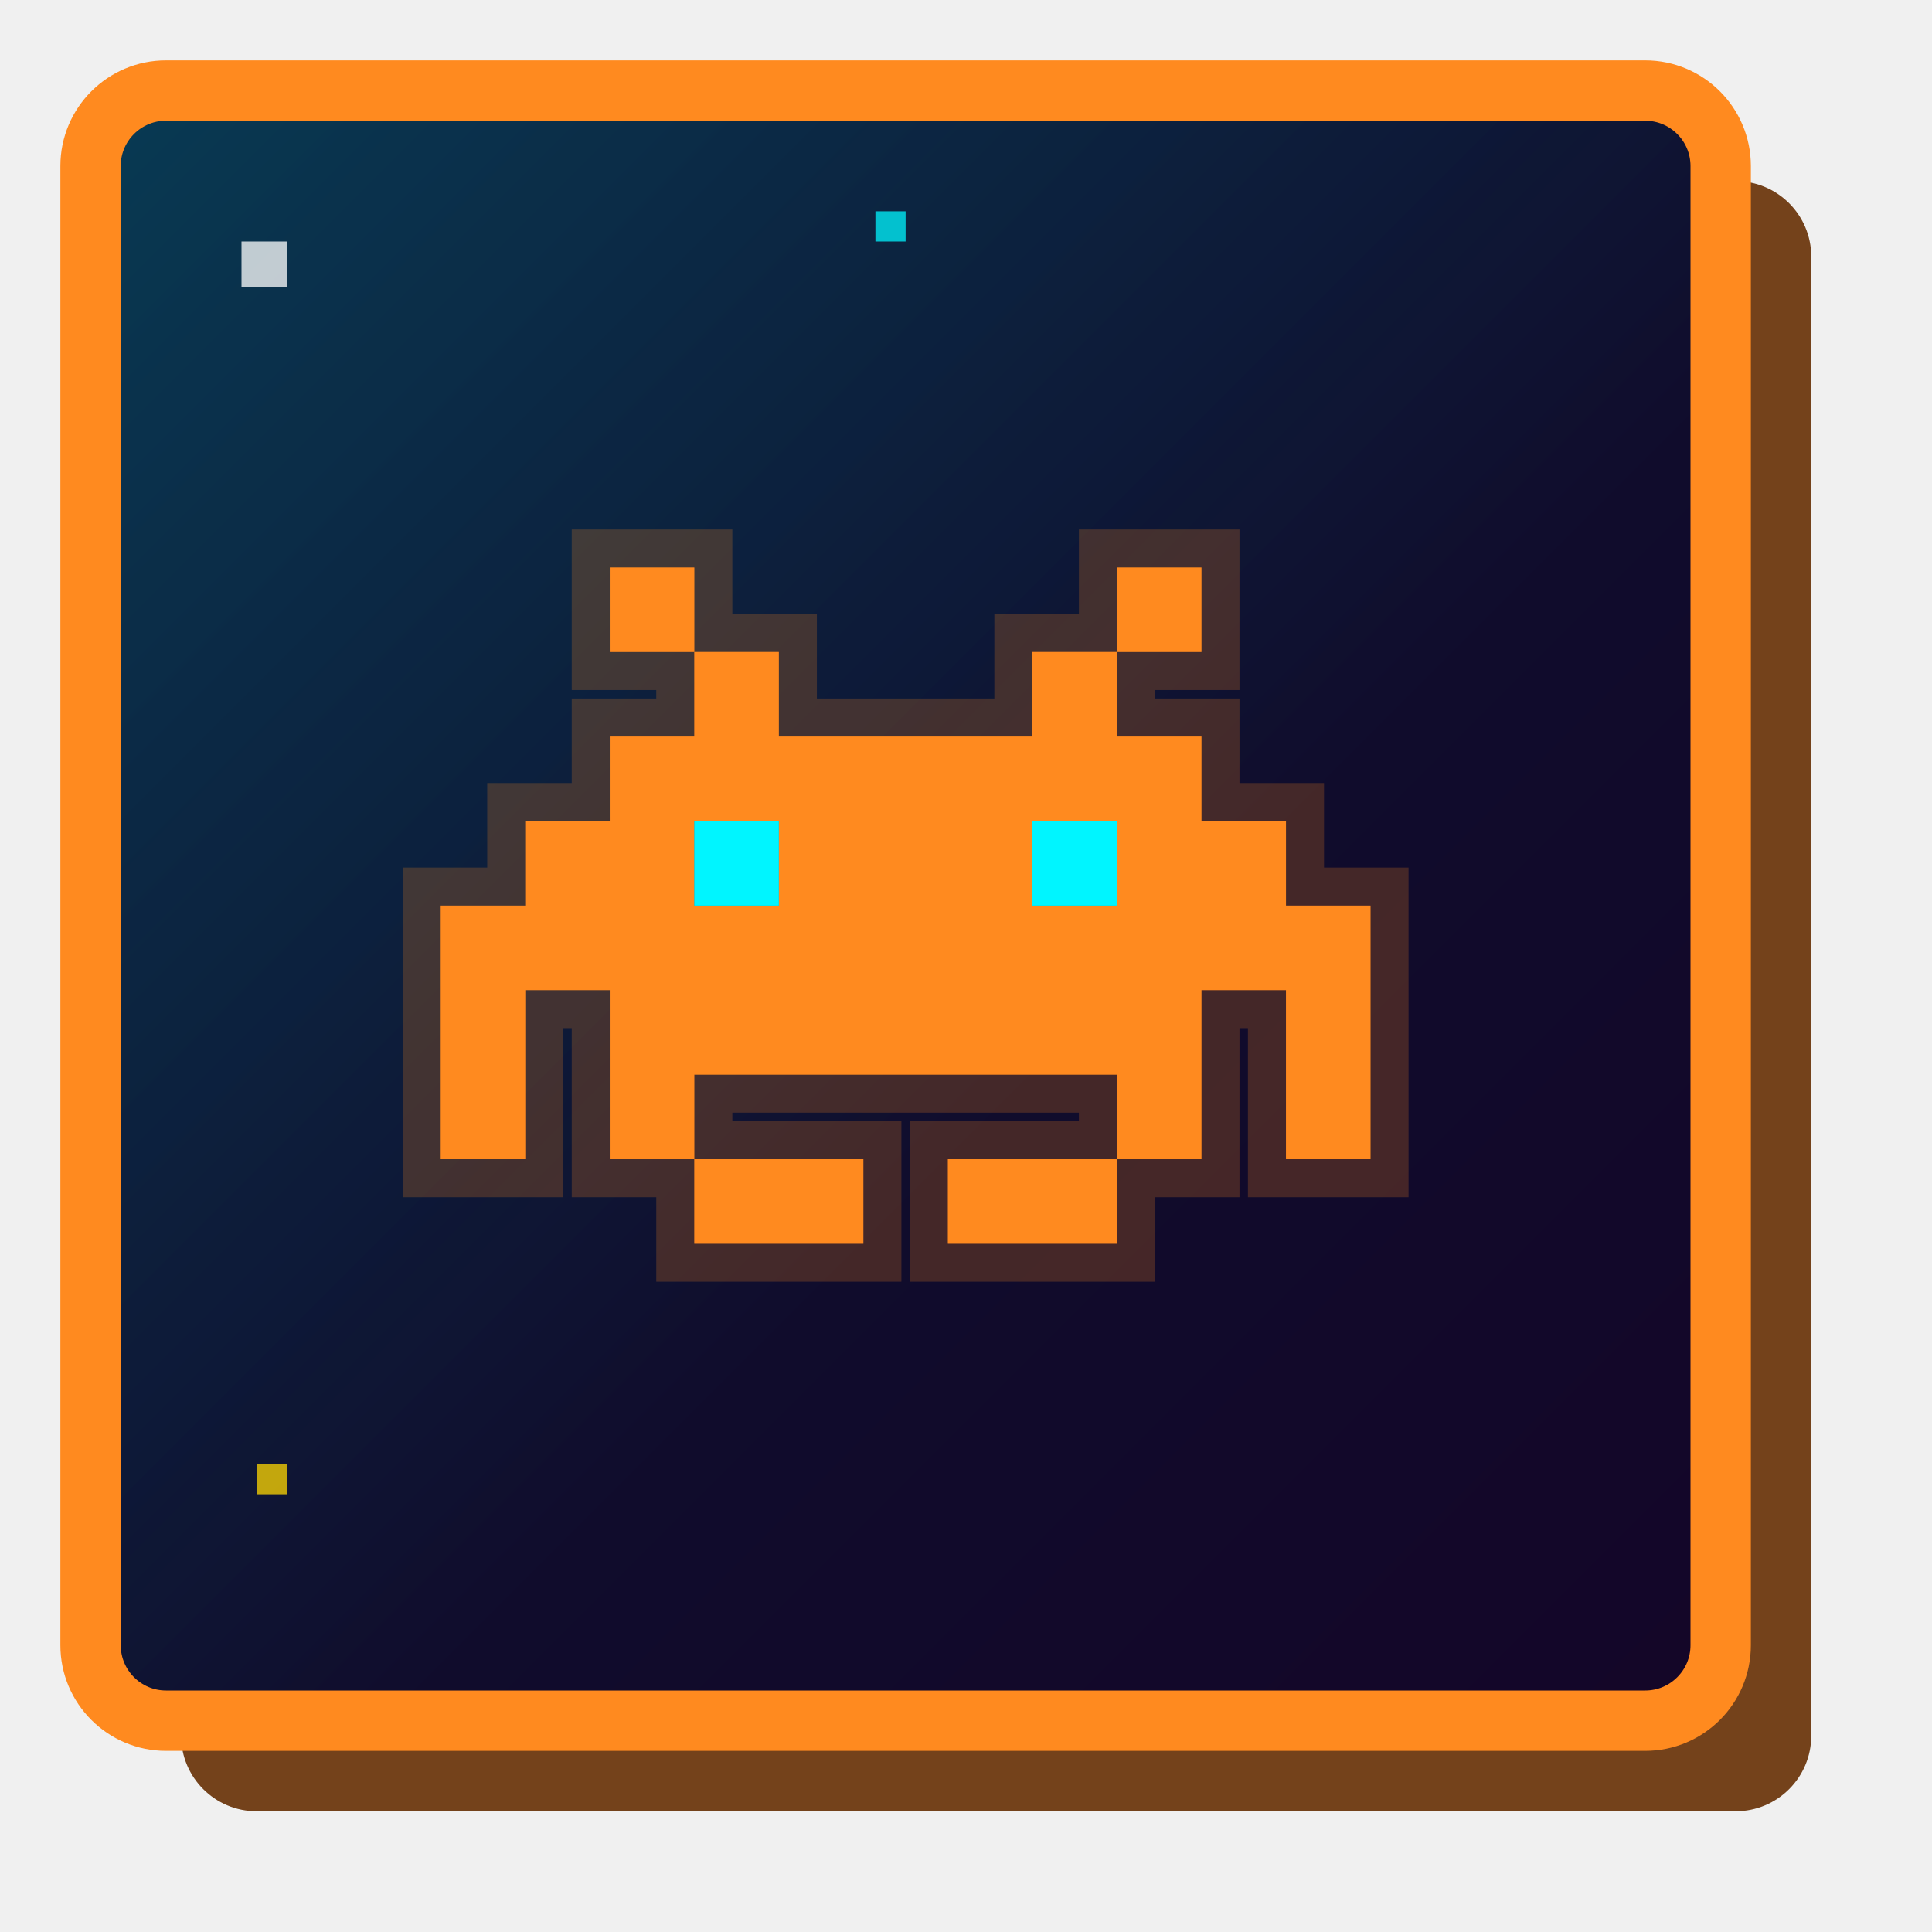
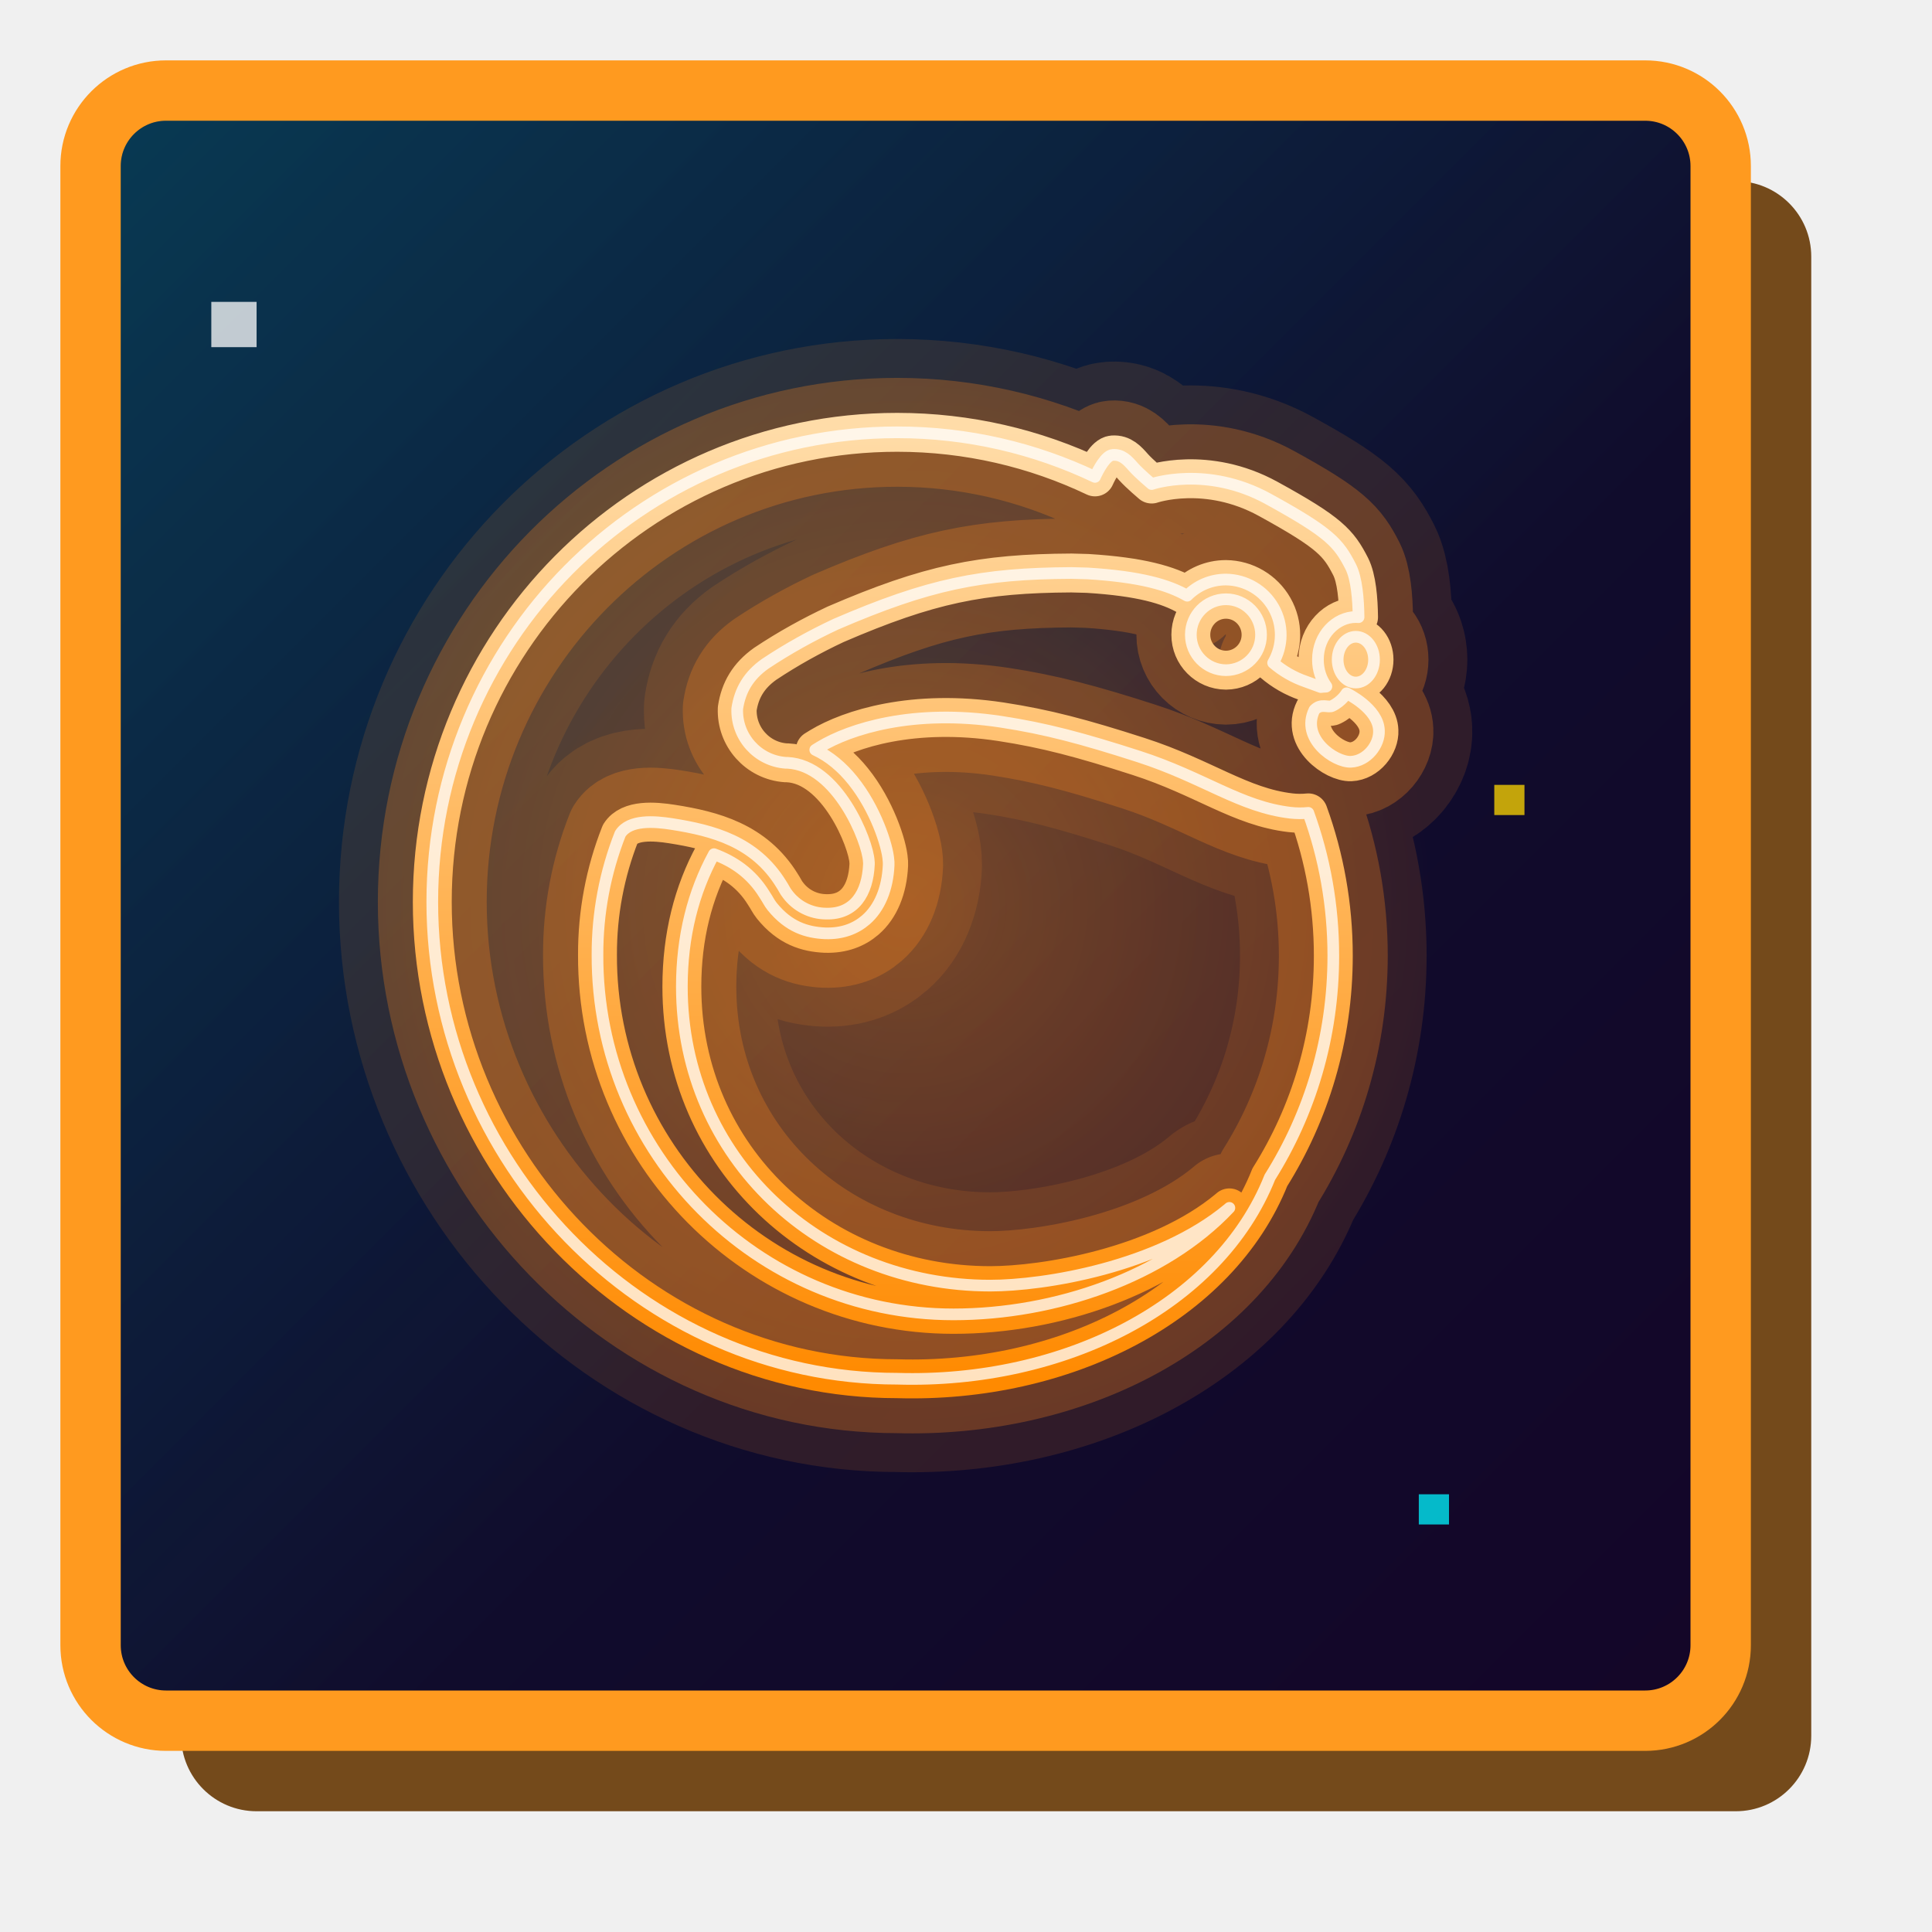
<svg xmlns="http://www.w3.org/2000/svg" width="128" height="128" viewBox="0 0 128 128">
  <defs>
    <linearGradient id="bg" x1="0" y1="0" x2="1" y2="1">
      <stop offset="0" stop-color="#0a1632" />
      <stop offset="1" stop-color="#140528" />
    </linearGradient>
    <linearGradient id="bg2" x1="0" y1="0" x2="1" y2="1">
      <stop offset="0" stop-color="#0d2b5e" />
      <stop offset="1" stop-color="#1e0a40" />
    </linearGradient>
    <linearGradient id="sh" x1="0" y1="0" x2="1" y2="1">
      <stop offset="0" stop-color="#00f5ff" stop-opacity=".16" />
      <stop offset=".6" stop-color="#00f5ff" stop-opacity="0" />
    </linearGradient>
+     <linearGradient id="go" x1="0" y1="0" x2="0" y2="1">
+       <stop offset="0" stop-color="#ffdca8" />
+       <stop offset="1" stop-color="#ff8a00" />
+     </linearGradient>
+     <radialGradient id="amb">
+       <stop offset="0" stop-color="#ff8a1f" stop-opacity="0.26" />
+       <stop offset=".6" stop-color="#ff8a1f" stop-opacity="0.091" />
+       <stop offset="1" stop-color="#ff8a1f" stop-opacity="0" />
+     </radialGradient>
  </defs>
-   <rect x="12" y="12" width="108" height="108" rx="5" fill="#74421b" />
-   <rect x="6" y="6" width="108" height="108" rx="5" fill="url(#bg)" stroke="#ff8a1f" stroke-width="4" />
+   <rect x="12" y="12" width="108" height="108" rx="5" fill="#744a1b" />
+   <rect x="6" y="6" width="108" height="108" rx="5" fill="url(#bg)" stroke="#ff9a1f" stroke-width="4" />
  <rect x="8" y="8" width="104" height="104" rx="3" fill="url(#sh)" />
-   <rect x="16" y="16" width="3" height="3" fill="#ffffff" fill-opacity=".75" />
-   <rect x="58" y="14" width="2" height="2" fill="#00f5ff" fill-opacity=".75" />
-   <rect x="17" y="97" width="2" height="2" fill="#ffd700" fill-opacity=".75" />
+   <rect x="99" y="52" width="2" height="2" fill="#ffd700" fill-opacity=".75" />
+   <rect x="14" y="20" width="3" height="3" fill="#ffffff" fill-opacity=".75" />
+   <rect x="94" y="99" width="2" height="2" fill="#00f5ff" fill-opacity=".75" />
  <g transform="translate(24.16 24.16) scale(1.12)">
-     <path d="M14.5 12h5v5h-5zM44.5 12h5v5h-5zM19.5 17h5v5h-5zM39.5 17h5v5h-5zM14.5 22h5v5h-5zM19.5 22h5v5h-5zM24.5 22h5v5h-5zM29.5 22h5v5h-5zM34.5 22h5v5h-5zM39.5 22h5v5h-5zM44.5 22h5v5h-5zM9.5 27h5v5h-5zM14.5 27h5v5h-5zM24.5 27h5v5h-5zM29.5 27h5v5h-5zM34.5 27h5v5h-5zM44.5 27h5v5h-5zM49.5 27h5v5h-5zM4.5 32h5v5h-5zM9.5 32h5v5h-5zM14.5 32h5v5h-5zM19.5 32h5v5h-5zM24.5 32h5v5h-5zM29.5 32h5v5h-5zM34.5 32h5v5h-5zM39.5 32h5v5h-5zM44.5 32h5v5h-5zM49.5 32h5v5h-5zM54.5 32h5v5h-5zM4.5 37h5v5h-5zM14.5 37h5v5h-5zM19.5 37h5v5h-5zM24.5 37h5v5h-5zM29.5 37h5v5h-5zM34.5 37h5v5h-5zM39.5 37h5v5h-5zM44.5 37h5v5h-5zM54.5 37h5v5h-5zM4.5 42h5v5h-5zM14.5 42h5v5h-5zM44.5 42h5v5h-5zM54.5 42h5v5h-5zM19.5 47h5v5h-5zM24.5 47h5v5h-5zM34.5 47h5v5h-5zM39.5 47h5v5h-5z" fill="#ff8a1f" fill-opacity=".3" stroke="#ff8a1f" stroke-opacity=".22" stroke-width="4.5" />
-     <path d="M19.5 27h5v5h-5zM39.5 27h5v5h-5z" fill="#00f5ff" fill-opacity=".3" stroke="#00f5ff" stroke-opacity=".22" stroke-width="4.5" />
-     <path d="M14.5 12h5v5h-5zM44.5 12h5v5h-5zM19.5 17h5v5h-5zM39.5 17h5v5h-5zM14.5 22h5v5h-5zM19.5 22h5v5h-5zM24.5 22h5v5h-5zM29.5 22h5v5h-5zM34.5 22h5v5h-5zM39.5 22h5v5h-5zM44.5 22h5v5h-5zM9.5 27h5v5h-5zM14.5 27h5v5h-5zM24.5 27h5v5h-5zM29.5 27h5v5h-5zM34.5 27h5v5h-5zM44.5 27h5v5h-5zM49.5 27h5v5h-5zM4.5 32h5v5h-5zM9.5 32h5v5h-5zM14.5 32h5v5h-5zM19.5 32h5v5h-5zM24.5 32h5v5h-5zM29.5 32h5v5h-5zM34.5 32h5v5h-5zM39.5 32h5v5h-5zM44.5 32h5v5h-5zM49.5 32h5v5h-5zM54.5 32h5v5h-5zM4.5 37h5v5h-5zM14.5 37h5v5h-5zM19.5 37h5v5h-5zM24.5 37h5v5h-5zM29.5 37h5v5h-5zM34.5 37h5v5h-5zM39.5 37h5v5h-5zM44.5 37h5v5h-5zM54.5 37h5v5h-5zM4.5 42h5v5h-5zM14.5 42h5v5h-5zM44.5 42h5v5h-5zM54.5 42h5v5h-5zM19.5 47h5v5h-5zM24.5 47h5v5h-5zM34.5 47h5v5h-5zM39.5 47h5v5h-5z" fill="#ff8a1f" />
-     <path d="M19.5 27h5v5h-5zM39.5 27h5v5h-5z" fill="#00f5ff" />
+     <circle cx="32" cy="32" r="31" fill="url(#amb)" />
+     <g transform="translate(4.000 4.000) scale(2.3334)">
+       <path d="M21.231 18.89L21.232 18.888C19.939 22.131 16.014 24.12 11.785 23.993C5.3 23.993 0 18.48 0 11.906C0 5.332 5.276 0.001 11.785 0.001C13.578 0.001 15.278 0.407 16.8 1.131C16.881 0.954 17.071 0.587 17.251 0.574C17.489 0.557 17.625 0.711 17.777 0.883C17.931 1.055 18.237 1.312 18.237 1.312C18.237 1.312 19.63 0.831 21.192 1.689C22.755 2.547 22.975 2.805 23.282 3.405C23.434 3.706 23.477 4.234 23.482 4.687C23.459 4.685 23.435 4.684 23.412 4.684C22.916 4.684 22.452 5.139 22.452 5.764C22.452 6.027 22.534 6.26 22.667 6.442L22.657 6.449C22.613 6.45 22.569 6.454 22.525 6.459C22.396 6.41 22.266 6.363 22.136 6.317C21.835 6.213 21.557 6.052 21.316 5.845C21.569 5.413 21.574 4.88 21.327 4.444C21.08 4.009 20.62 3.738 20.12 3.733C19.737 3.733 19.39 3.889 19.138 4.143C18.666 3.872 17.964 3.661 16.611 3.578L16.204 3.567C13.922 3.579 12.593 3.846 10.225 4.868C9.622 5.151 9.019 5.483 8.44 5.869C8.017 6.169 7.801 6.539 7.731 7.006C7.704 7.72 8.248 8.328 8.961 8.379L9.003 8.379C10.273 8.439 11.042 10.369 11.066 10.876C11.07 10.926 11.07 10.899 11.069 10.956C11.037 11.683 10.699 12.223 9.981 12.202C9.596 12.199 9.235 12.016 9.005 11.708C8.942 11.631 8.902 11.536 8.846 11.454C8.18 10.373 7.114 10.094 6.075 9.931C5.637 9.863 5.002 9.809 4.765 10.181C4.38 11.156 4.185 12.196 4.188 13.244C4.168 18.28 8.229 22.362 13.214 22.362C15.789 22.362 18.563 21.41 20.207 19.662L20.172 19.692C18.4 21.165 15.512 21.633 14.145 21.633C9.843 21.633 6.327 18.401 6.327 14.055C6.327 12.779 6.615 11.659 7.141 10.695C7.636 10.878 8.088 11.178 8.421 11.717C8.425 11.724 8.429 11.731 8.434 11.738C8.498 11.83 8.545 11.935 8.616 12.022C9.04 12.546 9.497 12.68 9.958 12.702L9.968 12.702C10.398 12.715 10.736 12.582 10.992 12.36C11.339 12.06 11.542 11.57 11.569 10.978L11.569 10.964C11.571 10.879 11.569 10.911 11.565 10.852C11.541 10.476 11.232 9.534 10.659 8.825C10.393 8.494 10.072 8.218 9.709 8.051L9.829 7.977C10.585 7.52 12.193 7 14.421 7.339C15.551 7.512 16.476 7.758 17.904 8.218C19.561 8.752 20.483 9.497 21.758 9.645C21.908 9.662 22.059 9.663 22.208 9.648C22.618 10.777 22.842 11.998 22.842 13.269C22.842 15.337 22.252 17.264 21.231 18.889L21.231 18.89Z M23.178 6.616C23.178 6.616 23.063 6.817 22.814 6.938C22.711 6.988 22.532 6.863 22.364 7.038C22.005 7.764 22.88 8.37 23.287 8.353C23.695 8.336 24.017 7.921 23.999 7.56C23.982 7.002 23.179 6.616 23.179 6.616L23.178 6.616Z M23.412 5.184C23.667 5.184 23.874 5.444 23.874 5.764C23.874 6.084 23.667 6.344 23.412 6.344C23.158 6.344 22.952 6.084 22.952 5.764C22.952 5.444 23.158 5.184 23.412 5.184Z M20.12 4.233C20.612 4.233 21.01 4.636 21.01 5.133C21.012 5.627 20.614 6.028 20.12 6.031C19.626 6.028 19.228 5.626 19.23 5.132C19.23 4.636 19.629 4.233 20.12 4.233Z" fill="#ff8a1f" fill-opacity="0.24" />
+       <path d="M21.231 18.89L21.232 18.888C19.939 22.131 16.014 24.12 11.785 23.993C5.3 23.993 0 18.48 0 11.906C0 5.332 5.276 0.001 11.785 0.001C13.578 0.001 15.278 0.407 16.8 1.131C16.881 0.954 17.071 0.587 17.251 0.574C17.489 0.557 17.625 0.711 17.777 0.883C17.931 1.055 18.237 1.312 18.237 1.312C18.237 1.312 19.63 0.831 21.192 1.689C22.755 2.547 22.975 2.805 23.282 3.405C23.434 3.706 23.477 4.234 23.482 4.687C23.459 4.685 23.435 4.684 23.412 4.684C22.916 4.684 22.452 5.139 22.452 5.764C22.452 6.027 22.534 6.26 22.667 6.442L22.657 6.449C22.613 6.45 22.569 6.454 22.525 6.459C22.396 6.41 22.266 6.363 22.136 6.317C21.835 6.213 21.557 6.052 21.316 5.845C21.569 5.413 21.574 4.88 21.327 4.444C21.08 4.009 20.62 3.738 20.12 3.733C19.737 3.733 19.39 3.889 19.138 4.143C18.666 3.872 17.964 3.661 16.611 3.578L16.204 3.567C13.922 3.579 12.593 3.846 10.225 4.868C9.622 5.151 9.019 5.483 8.44 5.869C8.017 6.169 7.801 6.539 7.731 7.006C7.704 7.72 8.248 8.328 8.961 8.379L9.003 8.379C10.273 8.439 11.042 10.369 11.066 10.876C11.07 10.926 11.07 10.899 11.069 10.956C11.037 11.683 10.699 12.223 9.981 12.202C9.596 12.199 9.235 12.016 9.005 11.708C8.942 11.631 8.902 11.536 8.846 11.454C8.18 10.373 7.114 10.094 6.075 9.931C5.637 9.863 5.002 9.809 4.765 10.181C4.38 11.156 4.185 12.196 4.188 13.244C4.168 18.28 8.229 22.362 13.214 22.362C15.789 22.362 18.563 21.41 20.207 19.662L20.172 19.692C18.4 21.165 15.512 21.633 14.145 21.633C9.843 21.633 6.327 18.401 6.327 14.055C6.327 12.779 6.615 11.659 7.141 10.695C7.636 10.878 8.088 11.178 8.421 11.717C8.425 11.724 8.429 11.731 8.434 11.738C8.498 11.83 8.545 11.935 8.616 12.022C9.04 12.546 9.497 12.68 9.958 12.702L9.968 12.702C10.398 12.715 10.736 12.582 10.992 12.36C11.339 12.06 11.542 11.57 11.569 10.978L11.569 10.964C11.571 10.879 11.569 10.911 11.565 10.852C11.541 10.476 11.232 9.534 10.659 8.825C10.393 8.494 10.072 8.218 9.709 8.051L9.829 7.977C10.585 7.52 12.193 7 14.421 7.339C15.551 7.512 16.476 7.758 17.904 8.218C19.561 8.752 20.483 9.497 21.758 9.645C21.908 9.662 22.059 9.663 22.208 9.648C22.618 10.777 22.842 11.998 22.842 13.269C22.842 15.337 22.252 17.264 21.231 18.889L21.231 18.89Z M23.178 6.616C23.178 6.616 23.063 6.817 22.814 6.938C22.711 6.988 22.532 6.863 22.364 7.038C22.005 7.764 22.88 8.37 23.287 8.353C23.695 8.336 24.017 7.921 23.999 7.56C23.982 7.002 23.179 6.616 23.179 6.616L23.178 6.616Z M23.412 5.184C23.667 5.184 23.874 5.444 23.874 5.764C23.874 6.084 23.667 6.344 23.412 6.344C23.158 6.344 22.952 6.084 22.952 5.764C22.952 5.444 23.158 5.184 23.412 5.184Z M20.12 4.233C20.612 4.233 21.01 4.636 21.01 5.133C21.012 5.627 20.614 6.028 20.12 6.031C19.626 6.028 19.228 5.626 19.23 5.132C19.23 4.636 19.629 4.233 20.12 4.233Z" fill="none" stroke="#ff8a1f" stroke-opacity=".13" stroke-width="4.731" stroke-linejoin="round" stroke-linecap="round" />
+       <path d="M21.231 18.89L21.232 18.888C19.939 22.131 16.014 24.12 11.785 23.993C5.3 23.993 0 18.48 0 11.906C0 5.332 5.276 0.001 11.785 0.001C13.578 0.001 15.278 0.407 16.8 1.131C16.881 0.954 17.071 0.587 17.251 0.574C17.489 0.557 17.625 0.711 17.777 0.883C17.931 1.055 18.237 1.312 18.237 1.312C18.237 1.312 19.63 0.831 21.192 1.689C22.755 2.547 22.975 2.805 23.282 3.405C23.434 3.706 23.477 4.234 23.482 4.687C23.459 4.685 23.435 4.684 23.412 4.684C22.916 4.684 22.452 5.139 22.452 5.764C22.452 6.027 22.534 6.26 22.667 6.442L22.657 6.449C22.613 6.45 22.569 6.454 22.525 6.459C22.396 6.41 22.266 6.363 22.136 6.317C21.835 6.213 21.557 6.052 21.316 5.845C21.569 5.413 21.574 4.88 21.327 4.444C21.08 4.009 20.62 3.738 20.12 3.733C19.737 3.733 19.39 3.889 19.138 4.143C18.666 3.872 17.964 3.661 16.611 3.578L16.204 3.567C13.922 3.579 12.593 3.846 10.225 4.868C9.622 5.151 9.019 5.483 8.44 5.869C8.017 6.169 7.801 6.539 7.731 7.006C7.704 7.72 8.248 8.328 8.961 8.379L9.003 8.379C10.273 8.439 11.042 10.369 11.066 10.876C11.07 10.926 11.07 10.899 11.069 10.956C11.037 11.683 10.699 12.223 9.981 12.202C9.596 12.199 9.235 12.016 9.005 11.708C8.942 11.631 8.902 11.536 8.846 11.454C8.18 10.373 7.114 10.094 6.075 9.931C5.637 9.863 5.002 9.809 4.765 10.181C4.38 11.156 4.185 12.196 4.188 13.244C4.168 18.28 8.229 22.362 13.214 22.362C15.789 22.362 18.563 21.41 20.207 19.662L20.172 19.692C18.4 21.165 15.512 21.633 14.145 21.633C9.843 21.633 6.327 18.401 6.327 14.055C6.327 12.779 6.615 11.659 7.141 10.695C7.636 10.878 8.088 11.178 8.421 11.717C8.425 11.724 8.429 11.731 8.434 11.738C8.498 11.83 8.545 11.935 8.616 12.022C9.04 12.546 9.497 12.68 9.958 12.702L9.968 12.702C10.398 12.715 10.736 12.582 10.992 12.36C11.339 12.06 11.542 11.57 11.569 10.978L11.569 10.964C11.571 10.879 11.569 10.911 11.565 10.852C11.541 10.476 11.232 9.534 10.659 8.825C10.393 8.494 10.072 8.218 9.709 8.051L9.829 7.977C10.585 7.52 12.193 7 14.421 7.339C15.551 7.512 16.476 7.758 17.904 8.218C19.561 8.752 20.483 9.497 21.758 9.645C21.908 9.662 22.059 9.663 22.208 9.648C22.618 10.777 22.842 11.998 22.842 13.269C22.842 15.337 22.252 17.264 21.231 18.889L21.231 18.89Z M23.178 6.616C23.178 6.616 23.063 6.817 22.814 6.938C22.711 6.988 22.532 6.863 22.364 7.038C22.005 7.764 22.88 8.37 23.287 8.353C23.695 8.336 24.017 7.921 23.999 7.56C23.982 7.002 23.179 6.616 23.179 6.616L23.178 6.616Z M23.412 5.184C23.667 5.184 23.874 5.444 23.874 5.764C23.874 6.084 23.667 6.344 23.412 6.344C23.158 6.344 22.952 6.084 22.952 5.764C22.952 5.444 23.158 5.184 23.412 5.184Z M20.12 4.233C20.612 4.233 21.01 4.636 21.01 5.133C21.012 5.627 20.614 6.028 20.12 6.031C19.626 6.028 19.228 5.626 19.23 5.132C19.23 4.636 19.629 4.233 20.12 4.233Z" fill="none" stroke="#ff8a1f" stroke-opacity=".28" stroke-width="2.760" stroke-linejoin="round" stroke-linecap="round" />
+       <path d="M21.231 18.89L21.232 18.888C19.939 22.131 16.014 24.12 11.785 23.993C5.3 23.993 0 18.48 0 11.906C0 5.332 5.276 0.001 11.785 0.001C13.578 0.001 15.278 0.407 16.8 1.131C16.881 0.954 17.071 0.587 17.251 0.574C17.489 0.557 17.625 0.711 17.777 0.883C17.931 1.055 18.237 1.312 18.237 1.312C18.237 1.312 19.63 0.831 21.192 1.689C22.755 2.547 22.975 2.805 23.282 3.405C23.434 3.706 23.477 4.234 23.482 4.687C23.459 4.685 23.435 4.684 23.412 4.684C22.916 4.684 22.452 5.139 22.452 5.764C22.452 6.027 22.534 6.26 22.667 6.442L22.657 6.449C22.613 6.45 22.569 6.454 22.525 6.459C22.396 6.41 22.266 6.363 22.136 6.317C21.835 6.213 21.557 6.052 21.316 5.845C21.569 5.413 21.574 4.88 21.327 4.444C21.08 4.009 20.62 3.738 20.12 3.733C19.737 3.733 19.39 3.889 19.138 4.143C18.666 3.872 17.964 3.661 16.611 3.578L16.204 3.567C13.922 3.579 12.593 3.846 10.225 4.868C9.622 5.151 9.019 5.483 8.44 5.869C8.017 6.169 7.801 6.539 7.731 7.006C7.704 7.72 8.248 8.328 8.961 8.379L9.003 8.379C10.273 8.439 11.042 10.369 11.066 10.876C11.07 10.926 11.07 10.899 11.069 10.956C11.037 11.683 10.699 12.223 9.981 12.202C9.596 12.199 9.235 12.016 9.005 11.708C8.942 11.631 8.902 11.536 8.846 11.454C8.18 10.373 7.114 10.094 6.075 9.931C5.637 9.863 5.002 9.809 4.765 10.181C4.38 11.156 4.185 12.196 4.188 13.244C4.168 18.28 8.229 22.362 13.214 22.362C15.789 22.362 18.563 21.41 20.207 19.662L20.172 19.692C18.4 21.165 15.512 21.633 14.145 21.633C9.843 21.633 6.327 18.401 6.327 14.055C6.327 12.779 6.615 11.659 7.141 10.695C7.636 10.878 8.088 11.178 8.421 11.717C8.425 11.724 8.429 11.731 8.434 11.738C8.498 11.83 8.545 11.935 8.616 12.022C9.04 12.546 9.497 12.68 9.958 12.702L9.968 12.702C10.398 12.715 10.736 12.582 10.992 12.36C11.339 12.06 11.542 11.57 11.569 10.978L11.569 10.964C11.571 10.879 11.569 10.911 11.565 10.852C11.541 10.476 11.232 9.534 10.659 8.825C10.393 8.494 10.072 8.218 9.709 8.051L9.829 7.977C10.585 7.52 12.193 7 14.421 7.339C15.551 7.512 16.476 7.758 17.904 8.218C19.561 8.752 20.483 9.497 21.758 9.645C21.908 9.662 22.059 9.663 22.208 9.648C22.618 10.777 22.842 11.998 22.842 13.269C22.842 15.337 22.252 17.264 21.231 18.889L21.231 18.89Z M23.178 6.616C23.178 6.616 23.063 6.817 22.814 6.938C22.711 6.988 22.532 6.863 22.364 7.038C22.005 7.764 22.88 8.37 23.287 8.353C23.695 8.336 24.017 7.921 23.999 7.56C23.982 7.002 23.179 6.616 23.179 6.616L23.178 6.616Z M23.412 5.184C23.667 5.184 23.874 5.444 23.874 5.764C23.874 6.084 23.667 6.344 23.412 6.344C23.158 6.344 22.952 6.084 22.952 5.764C22.952 5.444 23.158 5.184 23.412 5.184Z M20.12 4.233C20.612 4.233 21.01 4.636 21.01 5.133C21.012 5.627 20.614 6.028 20.12 6.031C19.626 6.028 19.228 5.626 19.23 5.132C19.23 4.636 19.629 4.233 20.12 4.233Z" fill="none" stroke="url(#go)" stroke-width="0.986" stroke-linejoin="round" stroke-linecap="round" />
+       <path d="M21.231 18.89L21.232 18.888C19.939 22.131 16.014 24.12 11.785 23.993C5.3 23.993 0 18.48 0 11.906C0 5.332 5.276 0.001 11.785 0.001C13.578 0.001 15.278 0.407 16.8 1.131C16.881 0.954 17.071 0.587 17.251 0.574C17.489 0.557 17.625 0.711 17.777 0.883C17.931 1.055 18.237 1.312 18.237 1.312C18.237 1.312 19.63 0.831 21.192 1.689C22.755 2.547 22.975 2.805 23.282 3.405C23.434 3.706 23.477 4.234 23.482 4.687C23.459 4.685 23.435 4.684 23.412 4.684C22.916 4.684 22.452 5.139 22.452 5.764C22.452 6.027 22.534 6.26 22.667 6.442L22.657 6.449C22.613 6.45 22.569 6.454 22.525 6.459C22.396 6.41 22.266 6.363 22.136 6.317C21.835 6.213 21.557 6.052 21.316 5.845C21.569 5.413 21.574 4.88 21.327 4.444C21.08 4.009 20.62 3.738 20.12 3.733C19.737 3.733 19.39 3.889 19.138 4.143C18.666 3.872 17.964 3.661 16.611 3.578L16.204 3.567C13.922 3.579 12.593 3.846 10.225 4.868C9.622 5.151 9.019 5.483 8.44 5.869C8.017 6.169 7.801 6.539 7.731 7.006C7.704 7.72 8.248 8.328 8.961 8.379L9.003 8.379C10.273 8.439 11.042 10.369 11.066 10.876C11.07 10.926 11.07 10.899 11.069 10.956C11.037 11.683 10.699 12.223 9.981 12.202C9.596 12.199 9.235 12.016 9.005 11.708C8.942 11.631 8.902 11.536 8.846 11.454C8.18 10.373 7.114 10.094 6.075 9.931C5.637 9.863 5.002 9.809 4.765 10.181C4.38 11.156 4.185 12.196 4.188 13.244C4.168 18.28 8.229 22.362 13.214 22.362C15.789 22.362 18.563 21.41 20.207 19.662L20.172 19.692C18.4 21.165 15.512 21.633 14.145 21.633C9.843 21.633 6.327 18.401 6.327 14.055C6.327 12.779 6.615 11.659 7.141 10.695C7.636 10.878 8.088 11.178 8.421 11.717C8.425 11.724 8.429 11.731 8.434 11.738C8.498 11.83 8.545 11.935 8.616 12.022C9.04 12.546 9.497 12.68 9.958 12.702L9.968 12.702C10.398 12.715 10.736 12.582 10.992 12.36C11.339 12.06 11.542 11.57 11.569 10.978L11.569 10.964C11.571 10.879 11.569 10.911 11.565 10.852C11.541 10.476 11.232 9.534 10.659 8.825C10.393 8.494 10.072 8.218 9.709 8.051L9.829 7.977C10.585 7.52 12.193 7 14.421 7.339C15.551 7.512 16.476 7.758 17.904 8.218C19.561 8.752 20.483 9.497 21.758 9.645C21.908 9.662 22.059 9.663 22.208 9.648C22.618 10.777 22.842 11.998 22.842 13.269C22.842 15.337 22.252 17.264 21.231 18.889L21.231 18.89Z M23.178 6.616C23.178 6.616 23.063 6.817 22.814 6.938C22.711 6.988 22.532 6.863 22.364 7.038C22.005 7.764 22.88 8.37 23.287 8.353C23.695 8.336 24.017 7.921 23.999 7.56C23.982 7.002 23.179 6.616 23.179 6.616L23.178 6.616Z M23.412 5.184C23.667 5.184 23.874 5.444 23.874 5.764C23.874 6.084 23.667 6.344 23.412 6.344C23.158 6.344 22.952 6.084 22.952 5.764C22.952 5.444 23.158 5.184 23.412 5.184Z M20.12 4.233C20.612 4.233 21.01 4.636 21.01 5.133C21.012 5.627 20.614 6.028 20.12 6.031C19.626 6.028 19.228 5.626 19.23 5.132C19.23 4.636 19.629 4.233 20.12 4.233Z" fill="none" stroke="#ffffff" stroke-opacity="0.75" stroke-width="0.296" stroke-linejoin="round" stroke-linecap="round" />
+     </g>
  </g>
</svg>
